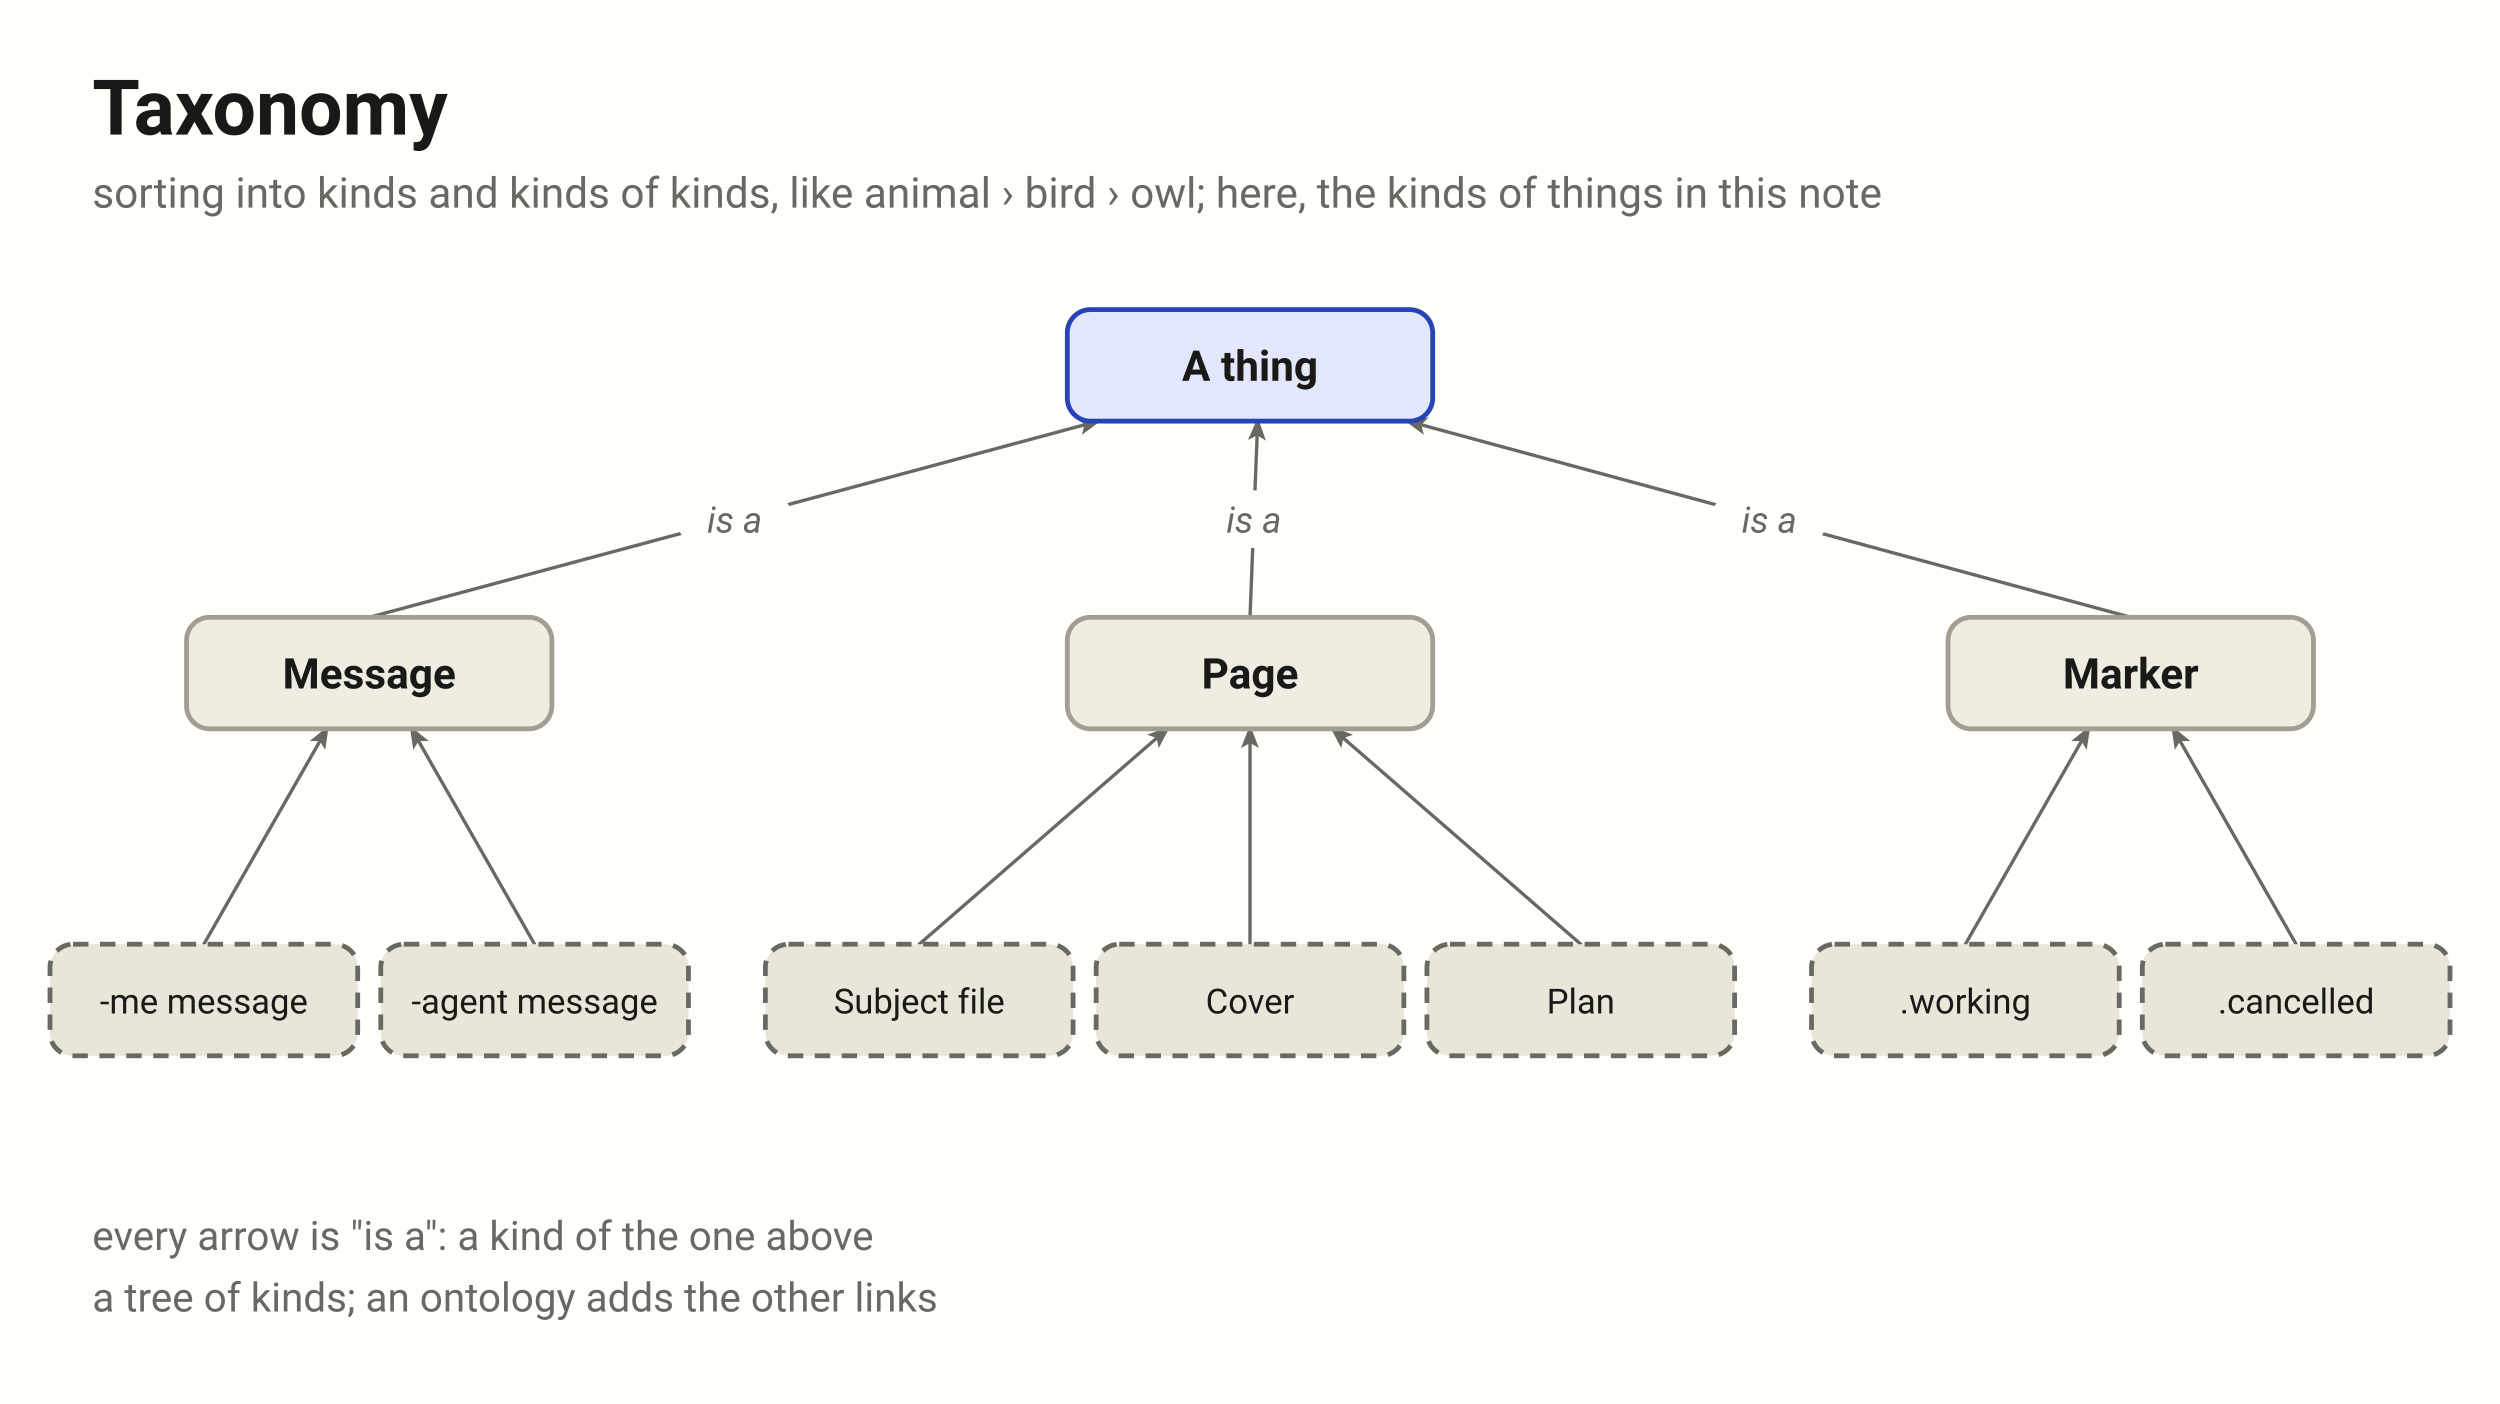
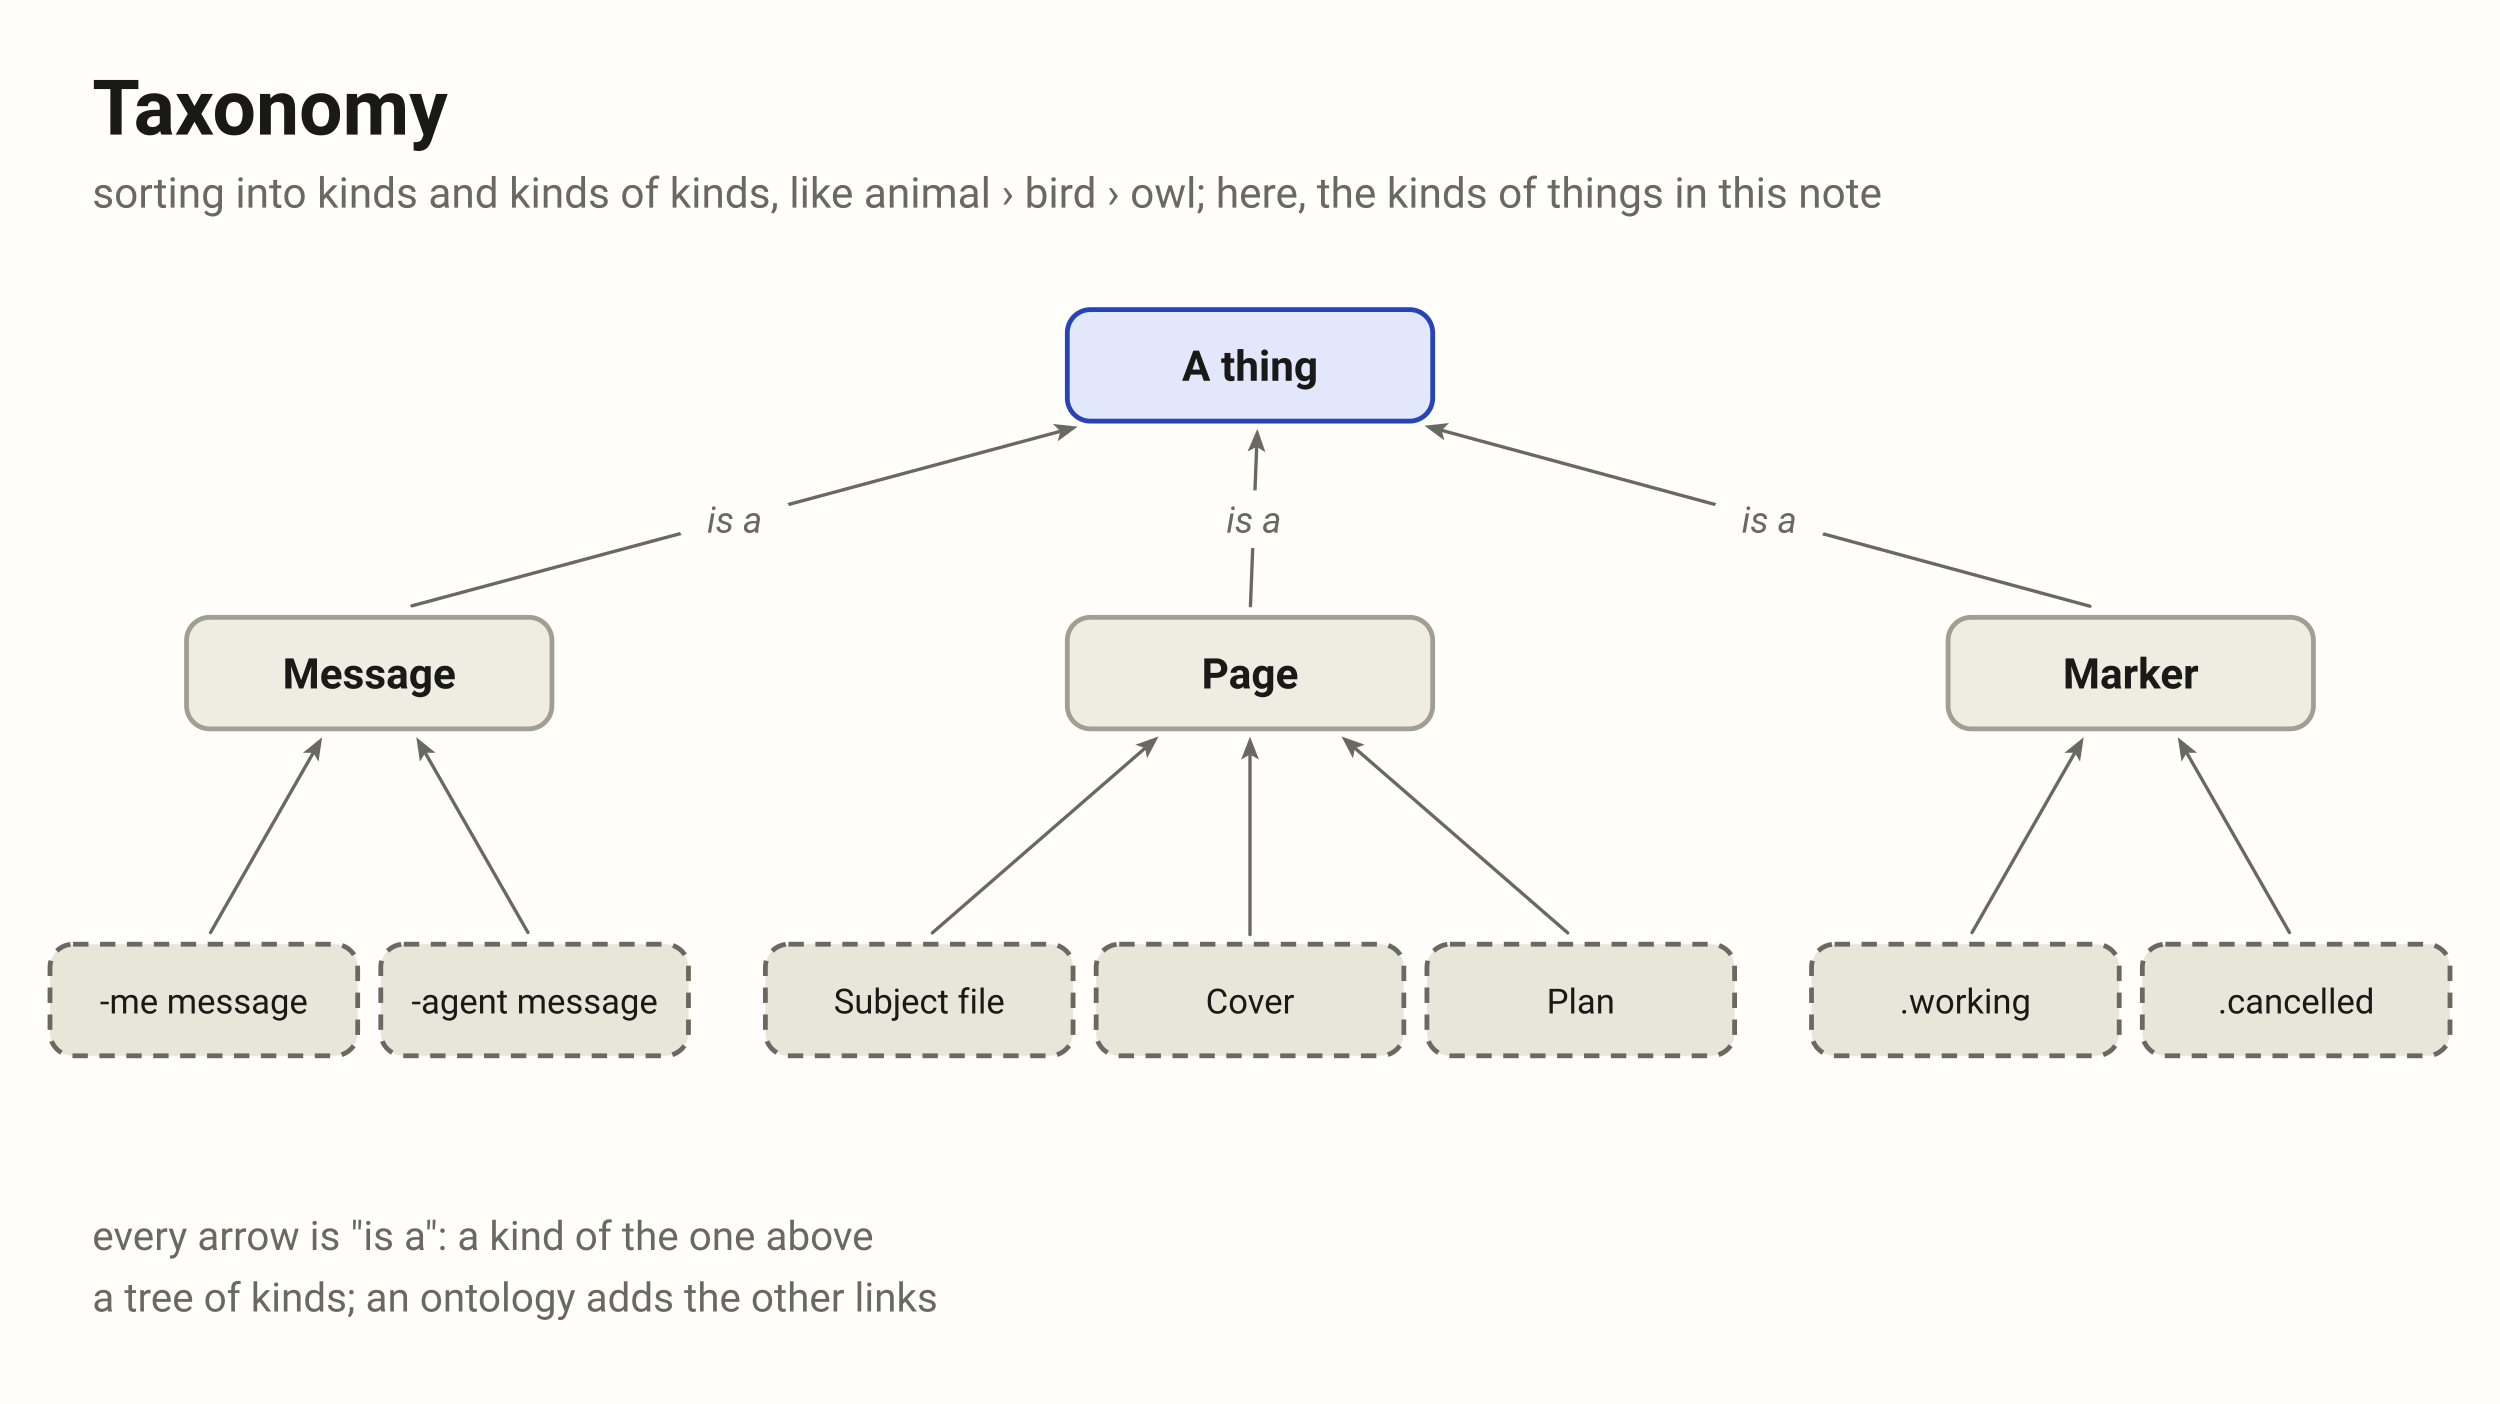
<svg xmlns="http://www.w3.org/2000/svg" viewBox="0 0 1300 730" font-family="system-ui, -apple-system, 'Segoe UI', Roboto, sans-serif">
  <rect width="1300" height="730" fill="#fffefb" />
  <defs>
    <marker id="a" viewBox="0 0 12 12" refX="8" refY="6" markerUnits="userSpaceOnUse" markerWidth="16" markerHeight="16" orient="auto">
      <path d="M2 2.5 L11 6 L2 9.5 L4 6 z" fill="#686a61" stroke-linejoin="round" />
    </marker>
  </defs>
  <text x="48" y="70" fill="#191a17" font-size="40" font-weight="700">Taxonomy</text>
  <text x="48" y="108" fill="#686a61" font-size="22">sorting into kinds and kinds of kinds, like animal › bird › owl; here, the kinds of things in this note</text>
-   <line x1="192" y1="321" x2="569.07" y2="219.52" stroke="#686a61" stroke-width="1.75" stroke-linecap="round" marker-end="url(#a)" />
+   <line x1="214.21" y1="315.02" x2="556.52" y2="222.9" stroke="#686a61" stroke-width="1.75" stroke-linecap="round" marker-end="url(#a)" />
  <rect x="352" y="255" width="60" height="30" rx="15" fill="#fffefb" />
  <text x="382" y="277" fill="#686a61" font-size="19" font-style="italic" text-anchor="middle">is a</text>
-   <line x1="650" y1="321" x2="653.92" y2="221" stroke="#686a61" stroke-width="1.75" stroke-linecap="round" marker-end="url(#a)" />
+   <line x1="650.24" y1="315" x2="653.68" y2="227" stroke="#686a61" stroke-width="1.75" stroke-linecap="round" marker-end="url(#a)" />
  <rect x="622" y="255" width="60" height="30" rx="15" fill="#fffefb" />
  <text x="652" y="277" fill="#686a61" font-size="19" font-style="italic" text-anchor="middle">is a</text>
-   <line x1="1108" y1="321" x2="733.93" y2="219.52" stroke="#686a61" stroke-width="1.75" stroke-linecap="round" marker-end="url(#a)" />
+   <line x1="1086.77" y1="315.24" x2="744.55" y2="222.4" stroke="#686a61" stroke-width="1.75" stroke-linecap="round" marker-end="url(#a)" />
  <rect x="890" y="255" width="60" height="30" rx="15" fill="#fffefb" />
  <text x="920" y="277" fill="#686a61" font-size="19" font-style="italic" text-anchor="middle">is a</text>
-   <line x1="106" y1="491" x2="169.01" y2="380.74" stroke="#686a61" stroke-width="1.75" stroke-linecap="round" marker-end="url(#a)" />
-   <line x1="278" y1="491" x2="214.99" y2="380.74" stroke="#686a61" stroke-width="1.75" stroke-linecap="round" marker-end="url(#a)" />
-   <line x1="478" y1="491" x2="605.49" y2="380.31" stroke="#686a61" stroke-width="1.75" stroke-linecap="round" marker-end="url(#a)" />
-   <line x1="650" y1="491" x2="650" y2="381" stroke="#686a61" stroke-width="1.75" stroke-linecap="round" marker-end="url(#a)" />
-   <line x1="822" y1="491" x2="694.51" y2="380.31" stroke="#686a61" stroke-width="1.75" stroke-linecap="round" marker-end="url(#a)" />
-   <line x1="1022" y1="491" x2="1085.01" y2="380.74" stroke="#686a61" stroke-width="1.75" stroke-linecap="round" marker-end="url(#a)" />
-   <line x1="1194" y1="491" x2="1130.99" y2="380.74" stroke="#686a61" stroke-width="1.75" stroke-linecap="round" marker-end="url(#a)" />
+   <line x1="109.47" y1="484.92" x2="165.54" y2="386.82" stroke="#686a61" stroke-width="1.75" stroke-linecap="round" marker-end="url(#a)" />
+   <line x1="274.53" y1="484.92" x2="218.46" y2="386.82" stroke="#686a61" stroke-width="1.75" stroke-linecap="round" marker-end="url(#a)" />
+   <line x1="484.8" y1="485.1" x2="599.45" y2="385.55" stroke="#686a61" stroke-width="1.75" stroke-linecap="round" marker-end="url(#a)" />
+   <line x1="650" y1="486" x2="650" y2="387" stroke="#686a61" stroke-width="1.75" stroke-linecap="round" marker-end="url(#a)" />
+   <line x1="815.2" y1="485.1" x2="700.55" y2="385.55" stroke="#686a61" stroke-width="1.75" stroke-linecap="round" marker-end="url(#a)" />
+   <line x1="1025.47" y1="484.92" x2="1081.54" y2="386.82" stroke="#686a61" stroke-width="1.75" stroke-linecap="round" marker-end="url(#a)" />
+   <line x1="1190.53" y1="484.92" x2="1134.46" y2="386.82" stroke="#686a61" stroke-width="1.75" stroke-linecap="round" marker-end="url(#a)" />
  <rect x="555.0" y="161.0" width="190" height="58" rx="12" fill="#e2e7fb" stroke="#2743b8" stroke-width="2.5" />
  <text x="650" y="198" fill="#191a17" font-size="22" font-weight="700" text-anchor="middle">A thing</text>
  <rect x="97.0" y="321.0" width="190" height="58" rx="12" fill="#efece2" stroke="#a19f93" stroke-width="2.5" />
  <text x="192" y="358" fill="#191a17" font-size="22" font-weight="700" text-anchor="middle">Message</text>
  <rect x="555.0" y="321.0" width="190" height="58" rx="12" fill="#efece2" stroke="#a19f93" stroke-width="2.5" />
  <text x="650" y="358" fill="#191a17" font-size="22" font-weight="700" text-anchor="middle">Page</text>
  <rect x="1013.0" y="321.0" width="190" height="58" rx="12" fill="#efece2" stroke="#a19f93" stroke-width="2.5" />
  <text x="1108" y="358" fill="#191a17" font-size="22" font-weight="700" text-anchor="middle">Marker</text>
  <rect x="26.0" y="491.0" width="160" height="58" rx="12" fill="#e8e5d9" stroke="#686a61" stroke-width="2.5" stroke-dasharray="8 6" />
  <text x="106" y="527" fill="#191a17" font-size="18" text-anchor="middle">-me message</text>
  <rect x="198.0" y="491.0" width="160" height="58" rx="12" fill="#e8e5d9" stroke="#686a61" stroke-width="2.5" stroke-dasharray="8 6" />
  <text x="278" y="527" fill="#191a17" font-size="18" text-anchor="middle">-agent message</text>
  <rect x="398.0" y="491.0" width="160" height="58" rx="12" fill="#e8e5d9" stroke="#686a61" stroke-width="2.5" stroke-dasharray="8 6" />
  <text x="478" y="527" fill="#191a17" font-size="18" text-anchor="middle">Subject file</text>
  <rect x="570.0" y="491.0" width="160" height="58" rx="12" fill="#e8e5d9" stroke="#686a61" stroke-width="2.5" stroke-dasharray="8 6" />
  <text x="650" y="527" fill="#191a17" font-size="18" text-anchor="middle">Cover</text>
  <rect x="742.0" y="491.0" width="160" height="58" rx="12" fill="#e8e5d9" stroke="#686a61" stroke-width="2.5" stroke-dasharray="8 6" />
  <text x="822" y="527" fill="#191a17" font-size="18" text-anchor="middle">Plan</text>
  <rect x="942.0" y="491.0" width="160" height="58" rx="12" fill="#e8e5d9" stroke="#686a61" stroke-width="2.5" stroke-dasharray="8 6" />
  <text x="1022" y="527" fill="#191a17" font-size="18" text-anchor="middle">.working</text>
  <rect x="1114.0" y="491.0" width="160" height="58" rx="12" fill="#e8e5d9" stroke="#686a61" stroke-width="2.5" stroke-dasharray="8 6" />
  <text x="1194" y="527" fill="#191a17" font-size="18" text-anchor="middle">.cancelled</text>
  <g font-size="21" fill="#686a61">
    <text x="48" y="650">every arrow is "is a": a kind of the one above</text>
    <text x="48" y="682">a tree of kinds; an ontology adds the other links</text>
  </g>
</svg>
